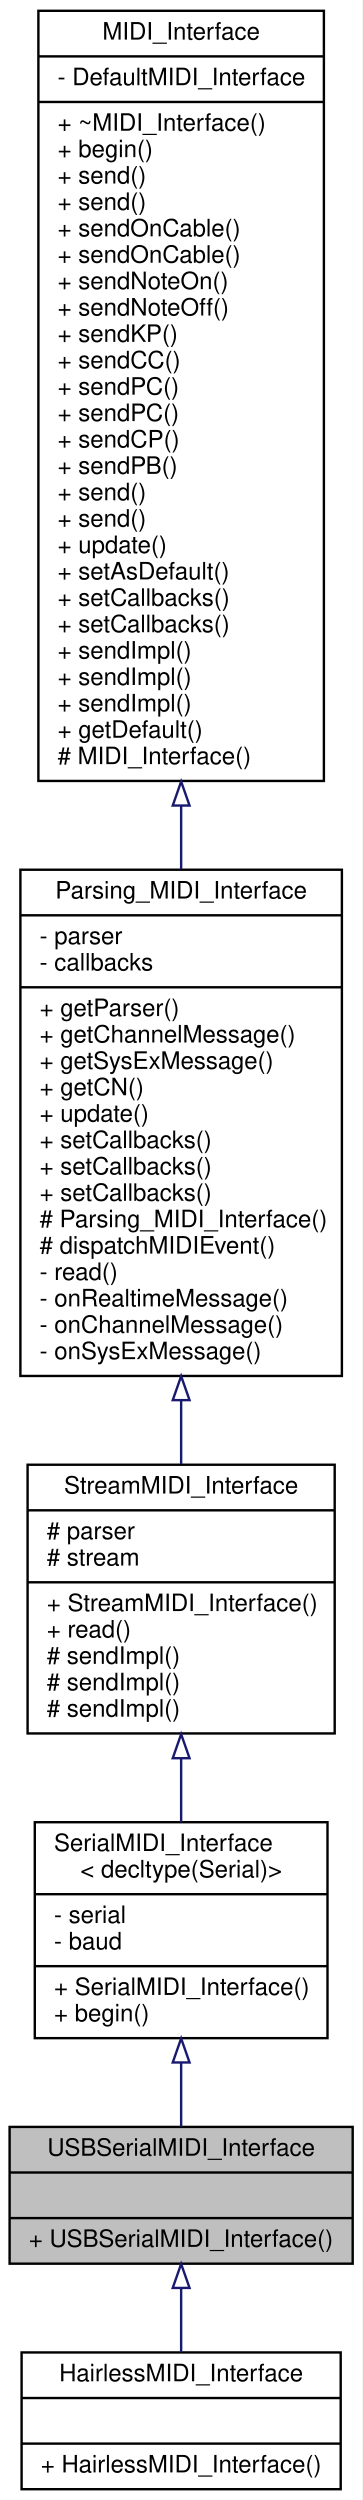
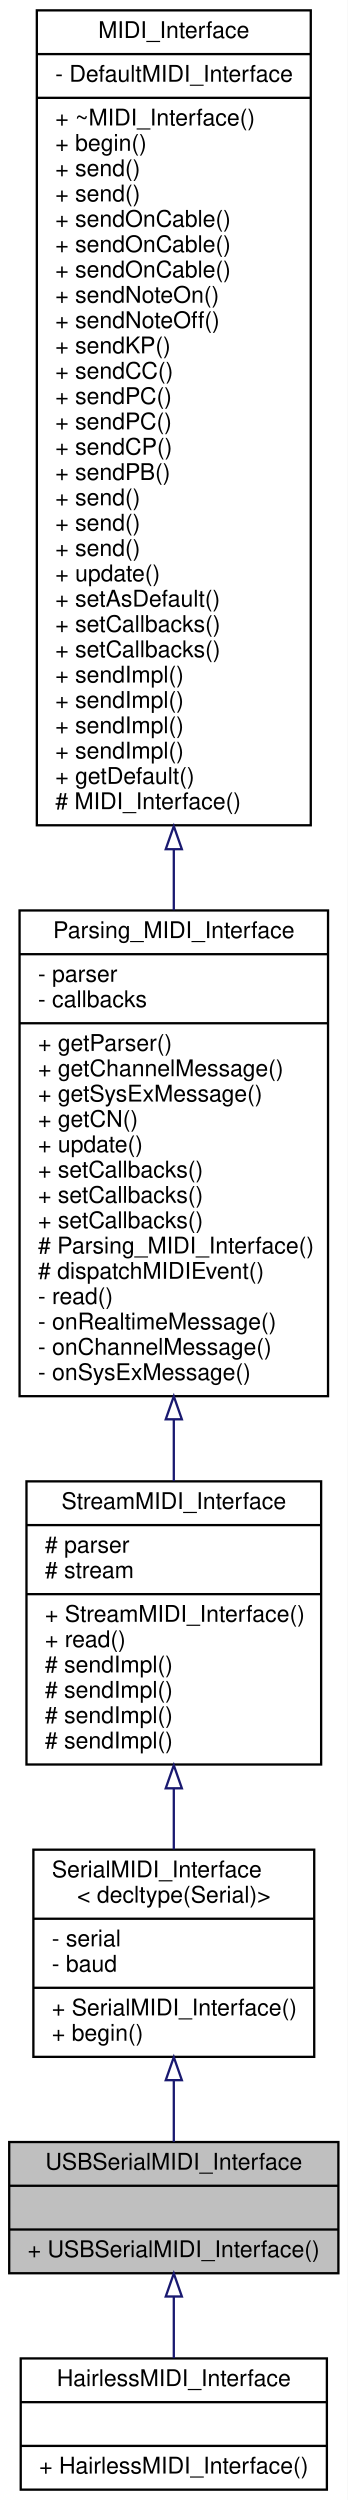
- <svg xmlns="http://www.w3.org/2000/svg" xmlns:xlink="http://www.w3.org/1999/xlink" width="151pt" height="1042pt" viewBox="0.00 0.00 151.00 1042.00">
-   <g id="graph0" class="graph" transform="scale(1 1) rotate(0) translate(4 1038)">
-     <polygon fill="white" stroke="none" points="-4,4 -4,-1038 147,-1038 147,4 -4,4" />
+ <svg xmlns="http://www.w3.org/2000/svg" xmlns:xlink="http://www.w3.org/1999/xlink" width="151pt" height="1086pt" viewBox="0.00 0.00 151.00 1086.00">
+   <g id="graph0" class="graph" transform="scale(1 1) rotate(0) translate(4 1082)">
+     <polygon fill="white" stroke="none" points="-4,4 -4,-1082 147,-1082 147,4 -4,4" />
    <g id="node1" class="node">
      <g id="a_node1">
        <a xlink:title="A class for MIDI interfaces sending and receiving MIDI messages over the Serial port of the USB conne...">
          <polygon fill="#bfbfbf" stroke="black" points="0,-94.5 0,-151.5 143,-151.5 143,-94.5 0,-94.5" />
          <text text-anchor="middle" x="71.5" y="-139.5" font-family="Helvetica,sans-Serif" font-size="10.00">USBSerialMIDI_Interface</text>
          <polyline fill="none" stroke="black" points="0,-132.5 143,-132.5 " />
          <text text-anchor="middle" x="71.5" y="-120.5" font-family="Helvetica,sans-Serif" font-size="10.00"> </text>
          <polyline fill="none" stroke="black" points="0,-113.5 143,-113.5 " />
          <text text-anchor="start" x="8" y="-101.5" font-family="Helvetica,sans-Serif" font-size="10.00">+ USBSerialMIDI_Interface()</text>
        </a>
      </g>
    </g>
    <g id="node6" class="node">
      <g id="a_node6">
        <a xlink:href="../../dc/dff/classHairlessMIDI__Interface.html" target="_top" xlink:title="A class for MIDI Interfaces sending and receiving data over the USB Serial CDC connection for the use...">
          <polygon fill="white" stroke="black" points="5,-0.5 5,-57.5 138,-57.5 138,-0.5 5,-0.5" />
          <text text-anchor="middle" x="71.5" y="-45.5" font-family="Helvetica,sans-Serif" font-size="10.00">HairlessMIDI_Interface</text>
          <polyline fill="none" stroke="black" points="5,-38.5 138,-38.5 " />
          <text text-anchor="middle" x="71.5" y="-26.5" font-family="Helvetica,sans-Serif" font-size="10.00"> </text>
          <polyline fill="none" stroke="black" points="5,-19.5 138,-19.5 " />
          <text text-anchor="start" x="13" y="-7.5" font-family="Helvetica,sans-Serif" font-size="10.00">+ HairlessMIDI_Interface()</text>
        </a>
      </g>
    </g>
    <g id="edge5" class="edge">
      <path fill="none" stroke="midnightblue" d="M71.5,-84.209C71.5,-75.293 71.5,-65.951 71.5,-57.584" />
      <polygon fill="none" stroke="midnightblue" points="68,-84.397 71.5,-94.397 75,-84.397 68,-84.397" />
    </g>
    <g id="node2" class="node">
      <g id="a_node2">
        <a xlink:href="../../d9/db8/classSerialMIDI__Interface.html" target="_top" xlink:title=" ">
          <polygon fill="white" stroke="black" points="10.5,-188.5 10.5,-278.5 132.5,-278.5 132.5,-188.5 10.5,-188.5" />
          <text text-anchor="start" x="18.5" y="-266.5" font-family="Helvetica,sans-Serif" font-size="10.00">SerialMIDI_Interface</text>
          <text text-anchor="middle" x="71.5" y="-255.5" font-family="Helvetica,sans-Serif" font-size="10.00">&lt; decltype(Serial)&gt;</text>
          <polyline fill="none" stroke="black" points="10.5,-248.5 132.5,-248.5 " />
          <text text-anchor="start" x="18.5" y="-236.5" font-family="Helvetica,sans-Serif" font-size="10.00">- serial</text>
          <text text-anchor="start" x="18.5" y="-225.5" font-family="Helvetica,sans-Serif" font-size="10.00">- baud</text>
          <polyline fill="none" stroke="black" points="10.5,-218.5 132.5,-218.5 " />
          <text text-anchor="start" x="18.5" y="-206.5" font-family="Helvetica,sans-Serif" font-size="10.00">+ SerialMIDI_Interface()</text>
          <text text-anchor="start" x="18.5" y="-195.5" font-family="Helvetica,sans-Serif" font-size="10.00">+ begin()</text>
        </a>
      </g>
    </g>
    <g id="edge1" class="edge">
      <path fill="none" stroke="midnightblue" d="M71.5,-178.353C71.5,-169.074 71.5,-159.791 71.5,-151.59" />
      <polygon fill="none" stroke="midnightblue" points="68,-178.369 71.5,-188.369 75,-178.369 68,-178.369" />
    </g>
    <g id="node3" class="node">
      <g id="a_node3">
        <a xlink:href="../../d3/dc3/classStreamMIDI__Interface.html" target="_top" xlink:title="A class for MIDI interfaces sending and receiving MIDI messages over a Stream.">
-           <polygon fill="white" stroke="black" points="7.5,-315.5 7.5,-427.5 135.5,-427.5 135.5,-315.5 7.5,-315.5" />
-           <text text-anchor="middle" x="71.5" y="-415.5" font-family="Helvetica,sans-Serif" font-size="10.00">StreamMIDI_Interface</text>
-           <polyline fill="none" stroke="black" points="7.5,-408.5 135.5,-408.5 " />
-           <text text-anchor="start" x="15.5" y="-396.5" font-family="Helvetica,sans-Serif" font-size="10.00"># parser</text>
-           <text text-anchor="start" x="15.5" y="-385.5" font-family="Helvetica,sans-Serif" font-size="10.00"># stream</text>
-           <polyline fill="none" stroke="black" points="7.5,-378.5 135.5,-378.5 " />
-           <text text-anchor="start" x="15.5" y="-366.5" font-family="Helvetica,sans-Serif" font-size="10.00">+ StreamMIDI_Interface()</text>
-           <text text-anchor="start" x="15.5" y="-355.5" font-family="Helvetica,sans-Serif" font-size="10.00">+ read()</text>
+           <polygon fill="white" stroke="black" points="7.5,-315.5 7.5,-438.5 135.5,-438.5 135.5,-315.5 7.5,-315.5" />
+           <text text-anchor="middle" x="71.5" y="-426.5" font-family="Helvetica,sans-Serif" font-size="10.00">StreamMIDI_Interface</text>
+           <polyline fill="none" stroke="black" points="7.5,-419.5 135.5,-419.5 " />
+           <text text-anchor="start" x="15.5" y="-407.5" font-family="Helvetica,sans-Serif" font-size="10.00"># parser</text>
+           <text text-anchor="start" x="15.5" y="-396.5" font-family="Helvetica,sans-Serif" font-size="10.00"># stream</text>
+           <polyline fill="none" stroke="black" points="7.5,-389.5 135.5,-389.5 " />
+           <text text-anchor="start" x="15.5" y="-377.5" font-family="Helvetica,sans-Serif" font-size="10.00">+ StreamMIDI_Interface()</text>
+           <text text-anchor="start" x="15.5" y="-366.5" font-family="Helvetica,sans-Serif" font-size="10.00">+ read()</text>
+           <text text-anchor="start" x="15.5" y="-355.5" font-family="Helvetica,sans-Serif" font-size="10.00"># sendImpl()</text>
          <text text-anchor="start" x="15.5" y="-344.5" font-family="Helvetica,sans-Serif" font-size="10.00"># sendImpl()</text>
          <text text-anchor="start" x="15.5" y="-333.5" font-family="Helvetica,sans-Serif" font-size="10.00"># sendImpl()</text>
          <text text-anchor="start" x="15.5" y="-322.5" font-family="Helvetica,sans-Serif" font-size="10.00"># sendImpl()</text>
        </a>
      </g>
    </g>
    <g id="edge2" class="edge">
-       <path fill="none" stroke="midnightblue" d="M71.5,-305.076C71.5,-296.072 71.5,-287.007 71.5,-278.514" />
-       <polygon fill="none" stroke="midnightblue" points="68,-305.184 71.5,-315.184 75,-305.184 68,-305.184" />
+       <path fill="none" stroke="midnightblue" d="M71.5,-305.033C71.5,-296.028 71.5,-287.028 71.5,-278.617" />
+       <polygon fill="none" stroke="midnightblue" points="68,-305.17 71.5,-315.17 75,-305.17 68,-305.17" />
    </g>
    <g id="node4" class="node">
      <g id="a_node4">
        <a xlink:href="../../de/d76/classParsing__MIDI__Interface.html" target="_top" xlink:title="An abstract class for MIDI interfaces.">
-           <polygon fill="white" stroke="black" points="4.5,-464.5 4.5,-675.5 138.5,-675.5 138.5,-464.5 4.5,-464.5" />
-           <text text-anchor="middle" x="71.5" y="-663.5" font-family="Helvetica,sans-Serif" font-size="10.00">Parsing_MIDI_Interface</text>
-           <polyline fill="none" stroke="black" points="4.5,-656.5 138.5,-656.5 " />
-           <text text-anchor="start" x="12.5" y="-644.5" font-family="Helvetica,sans-Serif" font-size="10.00">- parser</text>
-           <text text-anchor="start" x="12.5" y="-633.5" font-family="Helvetica,sans-Serif" font-size="10.00">- callbacks</text>
-           <polyline fill="none" stroke="black" points="4.5,-626.5 138.5,-626.5 " />
-           <text text-anchor="start" x="12.5" y="-614.5" font-family="Helvetica,sans-Serif" font-size="10.00">+ getParser()</text>
-           <text text-anchor="start" x="12.5" y="-603.5" font-family="Helvetica,sans-Serif" font-size="10.00">+ getChannelMessage()</text>
-           <text text-anchor="start" x="12.5" y="-592.5" font-family="Helvetica,sans-Serif" font-size="10.00">+ getSysExMessage()</text>
-           <text text-anchor="start" x="12.5" y="-581.5" font-family="Helvetica,sans-Serif" font-size="10.00">+ getCN()</text>
-           <text text-anchor="start" x="12.5" y="-570.5" font-family="Helvetica,sans-Serif" font-size="10.00">+ update()</text>
+           <polygon fill="white" stroke="black" points="4.5,-475.5 4.5,-686.5 138.5,-686.5 138.5,-475.5 4.5,-475.5" />
+           <text text-anchor="middle" x="71.5" y="-674.5" font-family="Helvetica,sans-Serif" font-size="10.00">Parsing_MIDI_Interface</text>
+           <polyline fill="none" stroke="black" points="4.5,-667.5 138.5,-667.5 " />
+           <text text-anchor="start" x="12.5" y="-655.5" font-family="Helvetica,sans-Serif" font-size="10.00">- parser</text>
+           <text text-anchor="start" x="12.5" y="-644.5" font-family="Helvetica,sans-Serif" font-size="10.00">- callbacks</text>
+           <polyline fill="none" stroke="black" points="4.5,-637.5 138.5,-637.5 " />
+           <text text-anchor="start" x="12.5" y="-625.5" font-family="Helvetica,sans-Serif" font-size="10.00">+ getParser()</text>
+           <text text-anchor="start" x="12.5" y="-614.5" font-family="Helvetica,sans-Serif" font-size="10.00">+ getChannelMessage()</text>
+           <text text-anchor="start" x="12.5" y="-603.5" font-family="Helvetica,sans-Serif" font-size="10.00">+ getSysExMessage()</text>
+           <text text-anchor="start" x="12.5" y="-592.5" font-family="Helvetica,sans-Serif" font-size="10.00">+ getCN()</text>
+           <text text-anchor="start" x="12.5" y="-581.5" font-family="Helvetica,sans-Serif" font-size="10.00">+ update()</text>
+           <text text-anchor="start" x="12.5" y="-570.5" font-family="Helvetica,sans-Serif" font-size="10.00">+ setCallbacks()</text>
          <text text-anchor="start" x="12.5" y="-559.5" font-family="Helvetica,sans-Serif" font-size="10.00">+ setCallbacks()</text>
          <text text-anchor="start" x="12.5" y="-548.5" font-family="Helvetica,sans-Serif" font-size="10.00">+ setCallbacks()</text>
-           <text text-anchor="start" x="12.5" y="-537.5" font-family="Helvetica,sans-Serif" font-size="10.00">+ setCallbacks()</text>
-           <text text-anchor="start" x="12.5" y="-526.5" font-family="Helvetica,sans-Serif" font-size="10.00"># Parsing_MIDI_Interface()</text>
-           <text text-anchor="start" x="12.5" y="-515.5" font-family="Helvetica,sans-Serif" font-size="10.00"># dispatchMIDIEvent()</text>
-           <text text-anchor="start" x="12.5" y="-504.5" font-family="Helvetica,sans-Serif" font-size="10.00">- read()</text>
-           <text text-anchor="start" x="12.5" y="-493.5" font-family="Helvetica,sans-Serif" font-size="10.00">- onRealtimeMessage()</text>
-           <text text-anchor="start" x="12.5" y="-482.5" font-family="Helvetica,sans-Serif" font-size="10.00">- onChannelMessage()</text>
-           <text text-anchor="start" x="12.5" y="-471.5" font-family="Helvetica,sans-Serif" font-size="10.00">- onSysExMessage()</text>
+           <text text-anchor="start" x="12.5" y="-537.5" font-family="Helvetica,sans-Serif" font-size="10.00"># Parsing_MIDI_Interface()</text>
+           <text text-anchor="start" x="12.5" y="-526.5" font-family="Helvetica,sans-Serif" font-size="10.00"># dispatchMIDIEvent()</text>
+           <text text-anchor="start" x="12.5" y="-515.5" font-family="Helvetica,sans-Serif" font-size="10.00">- read()</text>
+           <text text-anchor="start" x="12.5" y="-504.5" font-family="Helvetica,sans-Serif" font-size="10.00">- onRealtimeMessage()</text>
+           <text text-anchor="start" x="12.5" y="-493.5" font-family="Helvetica,sans-Serif" font-size="10.00">- onChannelMessage()</text>
+           <text text-anchor="start" x="12.5" y="-482.5" font-family="Helvetica,sans-Serif" font-size="10.00">- onSysExMessage()</text>
        </a>
      </g>
    </g>
    <g id="edge3" class="edge">
-       <path fill="none" stroke="midnightblue" d="M71.5,-454.388C71.5,-445.198 71.5,-436.204 71.5,-427.741" />
-       <polygon fill="none" stroke="midnightblue" points="68,-454.421 71.5,-464.421 75,-454.421 68,-454.421" />
+       <path fill="none" stroke="midnightblue" d="M71.5,-465.431C71.5,-456.239 71.5,-447.2 71.5,-438.626" />
+       <polygon fill="none" stroke="midnightblue" points="68,-465.45 71.5,-475.45 75,-465.45 68,-465.45" />
    </g>
    <g id="node5" class="node">
      <g id="a_node5">
        <a xlink:href="../../d9/d73/classMIDI__Interface.html" target="_top" xlink:title="An abstract class for MIDI interfaces.">
-           <polygon fill="white" stroke="black" points="12,-712.5 12,-1033.5 131,-1033.5 131,-712.5 12,-712.5" />
-           <text text-anchor="middle" x="71.5" y="-1021.5" font-family="Helvetica,sans-Serif" font-size="10.00">MIDI_Interface</text>
-           <polyline fill="none" stroke="black" points="12,-1014.5 131,-1014.5 " />
-           <text text-anchor="start" x="20" y="-1002.5" font-family="Helvetica,sans-Serif" font-size="10.00">- DefaultMIDI_Interface</text>
-           <polyline fill="none" stroke="black" points="12,-995.5 131,-995.5 " />
-           <text text-anchor="start" x="20" y="-983.5" font-family="Helvetica,sans-Serif" font-size="10.00">+ ~MIDI_Interface()</text>
-           <text text-anchor="start" x="20" y="-972.5" font-family="Helvetica,sans-Serif" font-size="10.00">+ begin()</text>
-           <text text-anchor="start" x="20" y="-961.5" font-family="Helvetica,sans-Serif" font-size="10.00">+ send()</text>
-           <text text-anchor="start" x="20" y="-950.5" font-family="Helvetica,sans-Serif" font-size="10.00">+ send()</text>
-           <text text-anchor="start" x="20" y="-939.5" font-family="Helvetica,sans-Serif" font-size="10.00">+ sendOnCable()</text>
-           <text text-anchor="start" x="20" y="-928.5" font-family="Helvetica,sans-Serif" font-size="10.00">+ sendOnCable()</text>
-           <text text-anchor="start" x="20" y="-917.5" font-family="Helvetica,sans-Serif" font-size="10.00">+ sendNoteOn()</text>
-           <text text-anchor="start" x="20" y="-906.5" font-family="Helvetica,sans-Serif" font-size="10.00">+ sendNoteOff()</text>
-           <text text-anchor="start" x="20" y="-895.5" font-family="Helvetica,sans-Serif" font-size="10.00">+ sendKP()</text>
-           <text text-anchor="start" x="20" y="-884.5" font-family="Helvetica,sans-Serif" font-size="10.00">+ sendCC()</text>
-           <text text-anchor="start" x="20" y="-873.5" font-family="Helvetica,sans-Serif" font-size="10.00">+ sendPC()</text>
-           <text text-anchor="start" x="20" y="-862.5" font-family="Helvetica,sans-Serif" font-size="10.00">+ sendPC()</text>
-           <text text-anchor="start" x="20" y="-851.5" font-family="Helvetica,sans-Serif" font-size="10.00">+ sendCP()</text>
-           <text text-anchor="start" x="20" y="-840.5" font-family="Helvetica,sans-Serif" font-size="10.00">+ sendPB()</text>
-           <text text-anchor="start" x="20" y="-829.5" font-family="Helvetica,sans-Serif" font-size="10.00">+ send()</text>
-           <text text-anchor="start" x="20" y="-818.5" font-family="Helvetica,sans-Serif" font-size="10.00">+ send()</text>
-           <text text-anchor="start" x="20" y="-807.5" font-family="Helvetica,sans-Serif" font-size="10.00">+ update()</text>
-           <text text-anchor="start" x="20" y="-796.5" font-family="Helvetica,sans-Serif" font-size="10.00">+ setAsDefault()</text>
-           <text text-anchor="start" x="20" y="-785.5" font-family="Helvetica,sans-Serif" font-size="10.00">+ setCallbacks()</text>
-           <text text-anchor="start" x="20" y="-774.5" font-family="Helvetica,sans-Serif" font-size="10.00">+ setCallbacks()</text>
+           <polygon fill="white" stroke="black" points="12,-723.5 12,-1077.5 131,-1077.5 131,-723.5 12,-723.5" />
+           <text text-anchor="middle" x="71.5" y="-1065.5" font-family="Helvetica,sans-Serif" font-size="10.00">MIDI_Interface</text>
+           <polyline fill="none" stroke="black" points="12,-1058.5 131,-1058.5 " />
+           <text text-anchor="start" x="20" y="-1046.5" font-family="Helvetica,sans-Serif" font-size="10.00">- DefaultMIDI_Interface</text>
+           <polyline fill="none" stroke="black" points="12,-1039.5 131,-1039.5 " />
+           <text text-anchor="start" x="20" y="-1027.5" font-family="Helvetica,sans-Serif" font-size="10.00">+ ~MIDI_Interface()</text>
+           <text text-anchor="start" x="20" y="-1016.5" font-family="Helvetica,sans-Serif" font-size="10.00">+ begin()</text>
+           <text text-anchor="start" x="20" y="-1005.5" font-family="Helvetica,sans-Serif" font-size="10.00">+ send()</text>
+           <text text-anchor="start" x="20" y="-994.5" font-family="Helvetica,sans-Serif" font-size="10.00">+ send()</text>
+           <text text-anchor="start" x="20" y="-983.5" font-family="Helvetica,sans-Serif" font-size="10.00">+ sendOnCable()</text>
+           <text text-anchor="start" x="20" y="-972.5" font-family="Helvetica,sans-Serif" font-size="10.00">+ sendOnCable()</text>
+           <text text-anchor="start" x="20" y="-961.5" font-family="Helvetica,sans-Serif" font-size="10.00">+ sendOnCable()</text>
+           <text text-anchor="start" x="20" y="-950.5" font-family="Helvetica,sans-Serif" font-size="10.00">+ sendNoteOn()</text>
+           <text text-anchor="start" x="20" y="-939.5" font-family="Helvetica,sans-Serif" font-size="10.00">+ sendNoteOff()</text>
+           <text text-anchor="start" x="20" y="-928.5" font-family="Helvetica,sans-Serif" font-size="10.00">+ sendKP()</text>
+           <text text-anchor="start" x="20" y="-917.5" font-family="Helvetica,sans-Serif" font-size="10.00">+ sendCC()</text>
+           <text text-anchor="start" x="20" y="-906.5" font-family="Helvetica,sans-Serif" font-size="10.00">+ sendPC()</text>
+           <text text-anchor="start" x="20" y="-895.5" font-family="Helvetica,sans-Serif" font-size="10.00">+ sendPC()</text>
+           <text text-anchor="start" x="20" y="-884.5" font-family="Helvetica,sans-Serif" font-size="10.00">+ sendCP()</text>
+           <text text-anchor="start" x="20" y="-873.5" font-family="Helvetica,sans-Serif" font-size="10.00">+ sendPB()</text>
+           <text text-anchor="start" x="20" y="-862.5" font-family="Helvetica,sans-Serif" font-size="10.00">+ send()</text>
+           <text text-anchor="start" x="20" y="-851.5" font-family="Helvetica,sans-Serif" font-size="10.00">+ send()</text>
+           <text text-anchor="start" x="20" y="-840.5" font-family="Helvetica,sans-Serif" font-size="10.00">+ send()</text>
+           <text text-anchor="start" x="20" y="-829.5" font-family="Helvetica,sans-Serif" font-size="10.00">+ update()</text>
+           <text text-anchor="start" x="20" y="-818.5" font-family="Helvetica,sans-Serif" font-size="10.00">+ setAsDefault()</text>
+           <text text-anchor="start" x="20" y="-807.5" font-family="Helvetica,sans-Serif" font-size="10.00">+ setCallbacks()</text>
+           <text text-anchor="start" x="20" y="-796.5" font-family="Helvetica,sans-Serif" font-size="10.00">+ setCallbacks()</text>
+           <text text-anchor="start" x="20" y="-785.5" font-family="Helvetica,sans-Serif" font-size="10.00">+ sendImpl()</text>
+           <text text-anchor="start" x="20" y="-774.5" font-family="Helvetica,sans-Serif" font-size="10.00">+ sendImpl()</text>
          <text text-anchor="start" x="20" y="-763.5" font-family="Helvetica,sans-Serif" font-size="10.00">+ sendImpl()</text>
          <text text-anchor="start" x="20" y="-752.5" font-family="Helvetica,sans-Serif" font-size="10.00">+ sendImpl()</text>
-           <text text-anchor="start" x="20" y="-741.5" font-family="Helvetica,sans-Serif" font-size="10.00">+ sendImpl()</text>
-           <text text-anchor="start" x="20" y="-730.5" font-family="Helvetica,sans-Serif" font-size="10.00">+ getDefault()</text>
-           <text text-anchor="start" x="20" y="-719.5" font-family="Helvetica,sans-Serif" font-size="10.00"># MIDI_Interface()</text>
+           <text text-anchor="start" x="20" y="-741.5" font-family="Helvetica,sans-Serif" font-size="10.00">+ getDefault()</text>
+           <text text-anchor="start" x="20" y="-730.5" font-family="Helvetica,sans-Serif" font-size="10.00"># MIDI_Interface()</text>
        </a>
      </g>
    </g>
    <g id="edge4" class="edge">
-       <path fill="none" stroke="midnightblue" d="M71.5,-702.114C71.5,-693.169 71.5,-684.317 71.5,-675.688" />
-       <polygon fill="none" stroke="midnightblue" points="68,-702.246 71.5,-712.246 75,-702.246 68,-702.246" />
+       <path fill="none" stroke="midnightblue" d="M71.5,-712.962C71.5,-704.014 71.5,-695.188 71.5,-686.602" />
+       <polygon fill="none" stroke="midnightblue" points="68,-713.109 71.5,-723.109 75,-713.109 68,-713.109" />
    </g>
  </g>
</svg>
